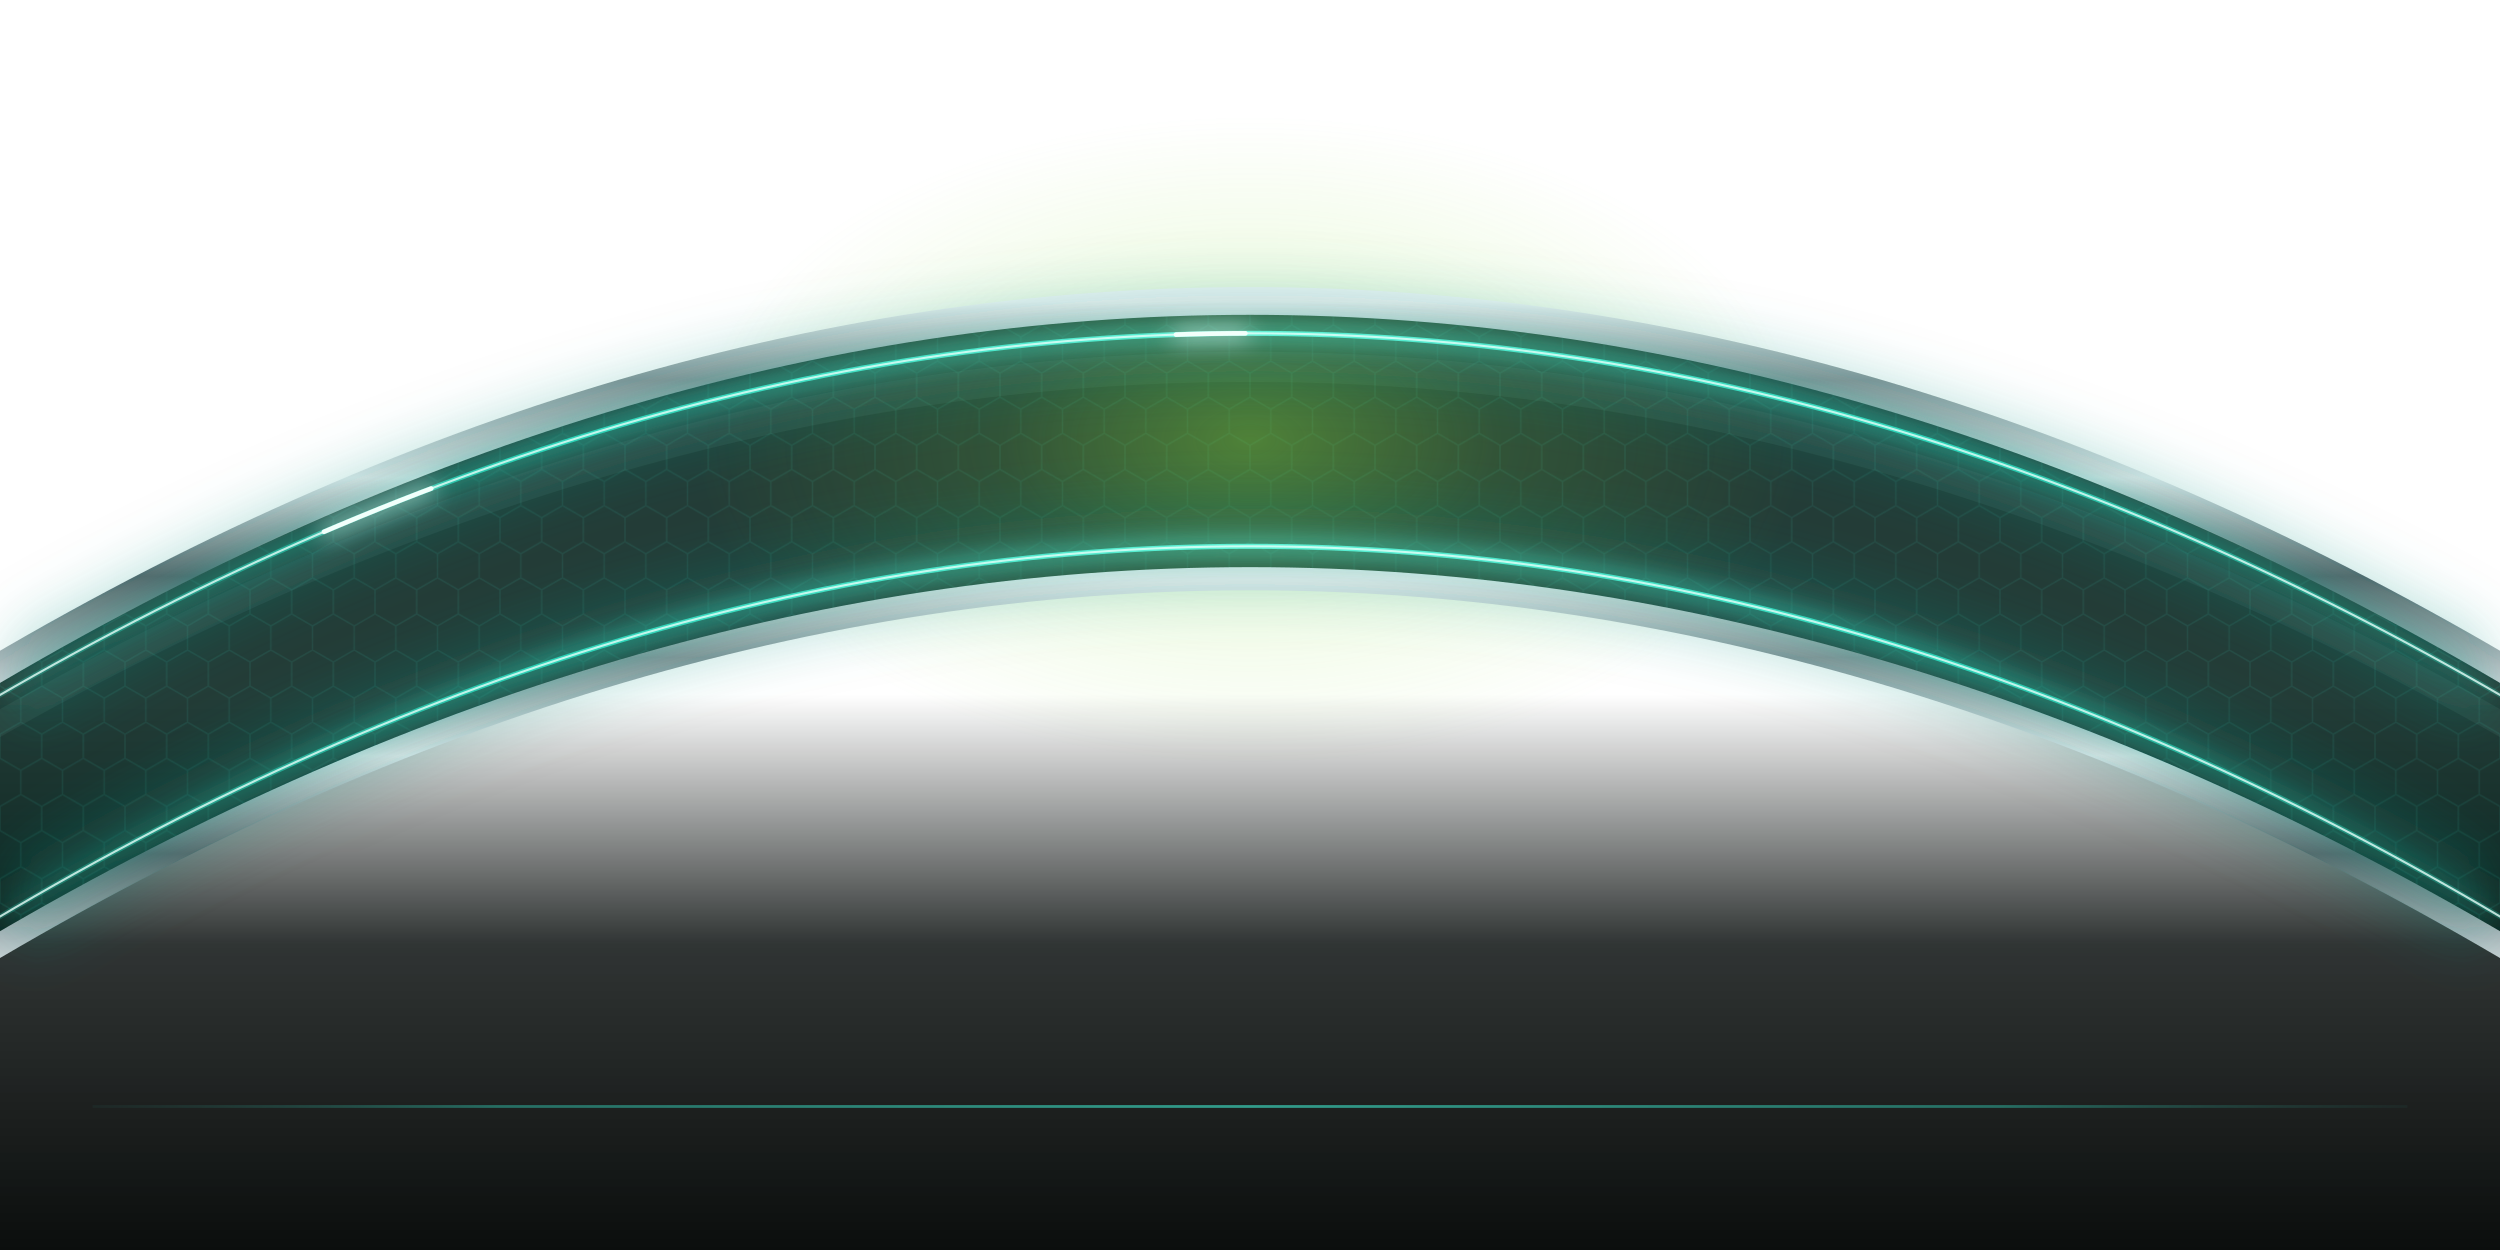
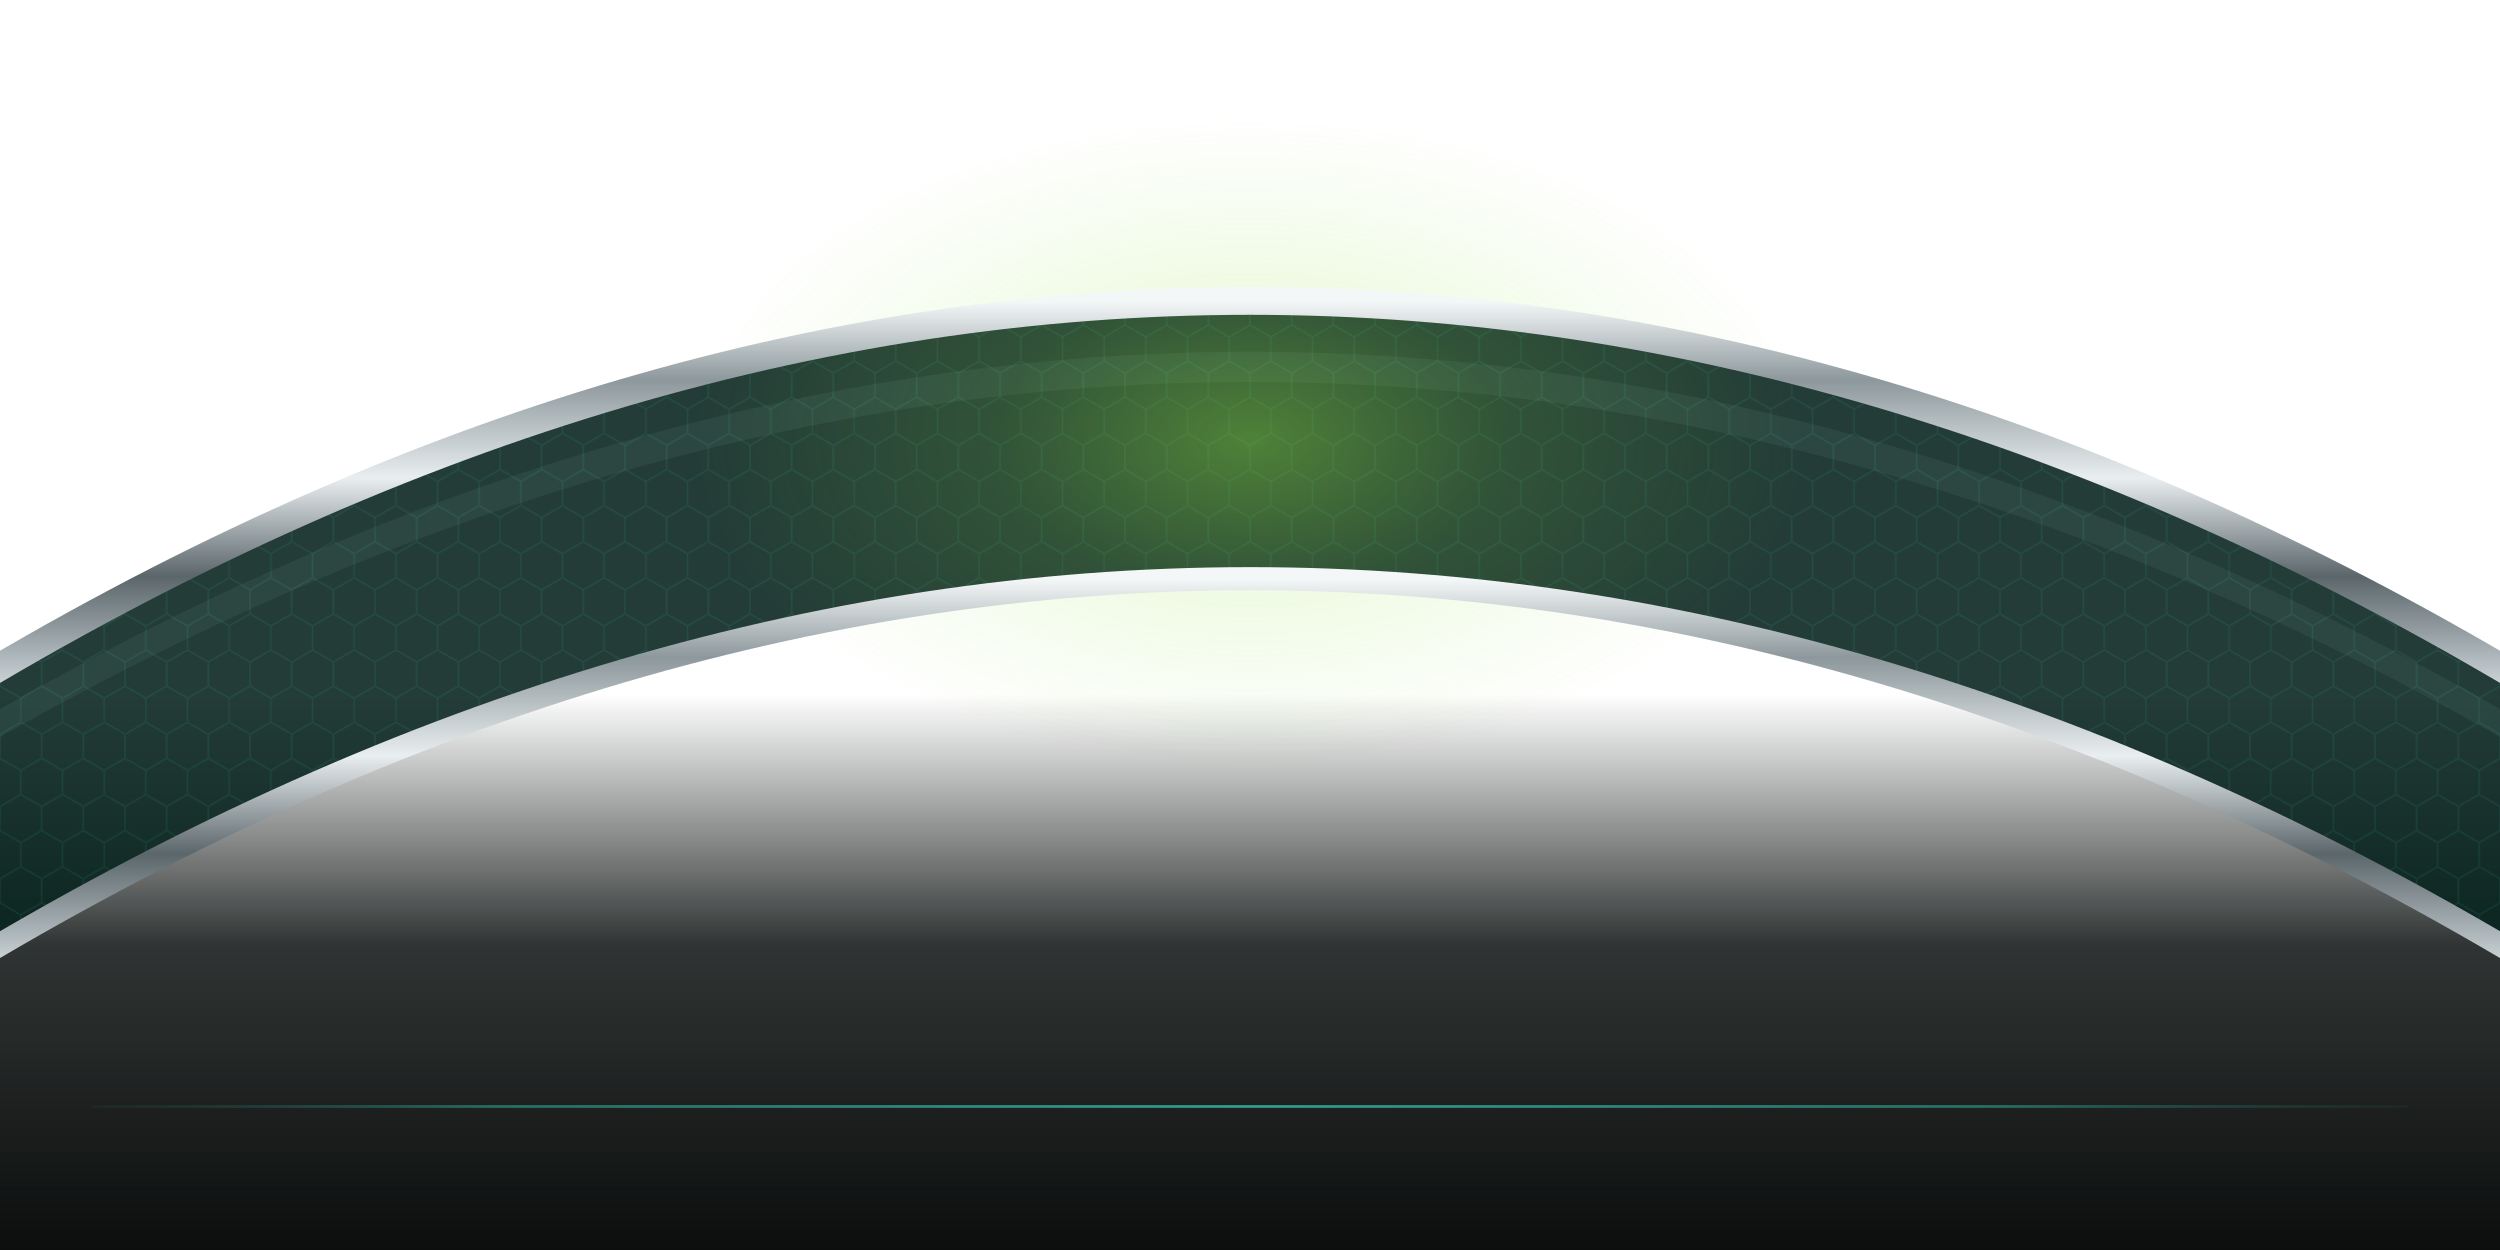
<svg xmlns="http://www.w3.org/2000/svg" width="1080" height="540" viewBox="0 0 1080 540">
  <defs>
    <filter id="halo" filterUnits="userSpaceOnUse" x="-100" y="-100" width="1280" height="740">
      <feGaussianBlur stdDeviation="5" />
    </filter>
    <filter id="haloLarge" filterUnits="userSpaceOnUse" x="-100" y="-100" width="1280" height="740">
      <feGaussianBlur stdDeviation="16" />
    </filter>
    <filter id="ombre" filterUnits="userSpaceOnUse" x="-100" y="-100" width="1280" height="740">
      <feGaussianBlur stdDeviation="14" />
    </filter>
    <linearGradient id="neon" gradientUnits="userSpaceOnUse" x1="0" y1="0" x2="1080" y2="0">
      <stop offset="0" stop-color="#2ad1b6" stop-opacity=".25" />
      <stop offset=".22" stop-color="#2ad1b6" />
      <stop offset=".5" stop-color="#5ff2d6" />
      <stop offset=".78" stop-color="#2ad1b6" />
      <stop offset="1" stop-color="#2ad1b6" stop-opacity=".25" />
    </linearGradient>
    <linearGradient id="filet" gradientUnits="userSpaceOnUse" x1="0" y1="0" x2="1080" y2="0">
      <stop offset="0" stop-color="#24504a" stop-opacity="0" />
      <stop offset=".2" stop-color="#2a8f80" />
      <stop offset=".5" stop-color="#3ad0b8" />
      <stop offset=".8" stop-color="#2a8f80" />
      <stop offset="1" stop-color="#24504a" stop-opacity="0" />
    </linearGradient>
    <linearGradient id="vert" gradientUnits="userSpaceOnUse" x1="300" y1="0" x2="780" y2="0">
      <stop offset="0" stop-color="#8be23a" stop-opacity="0" />
      <stop offset=".5" stop-color="#8be23a" />
      <stop offset="1" stop-color="#8be23a" stop-opacity="0" />
    </linearGradient>
    <linearGradient id="chrome" x1="0" y1="0" x2="0" y2="1">
      <stop offset="0" stop-color="#f4f7f8" />
      <stop offset=".2" stop-color="#8d989c" />
      <stop offset=".45" stop-color="#e9eef0" />
      <stop offset=".7" stop-color="#5b666b" />
      <stop offset="1" stop-color="#d5dde0" />
    </linearGradient>
    <linearGradient id="pied" x1="0" y1="0" x2="0" y2="1">
      <stop offset="0" stop-color="#030807" stop-opacity="0" />
      <stop offset=".45" stop-color="#030807" stop-opacity=".82" />
      <stop offset="1" stop-color="#010403" stop-opacity=".96" />
    </linearGradient>
    <radialGradient id="lueur">
      <stop offset="0" stop-color="#8be23a" stop-opacity=".42" />
      <stop offset=".45" stop-color="#8be23a" stop-opacity=".14" />
      <stop offset="1" stop-color="#8be23a" stop-opacity="0" />
    </radialGradient>
    <pattern id="trame" width="18" height="31.2" patternUnits="userSpaceOnUse">
      <path d="M9 0 L18 5.2 L18 15.6 L9 20.8 L0 15.6 L0 5.2 Z M9 20.8 L9 31.2" fill="none" stroke="#3ad0b8" stroke-width=".7" opacity=".1" />
    </pattern>
  </defs>
  <rect y="300" width="1080" height="240" fill="url(#pied)" />
  <path d="M 40,478 H 1040" stroke="url(#filet)" stroke-width="1.2" opacity=".7" />
  <path d="M -20,300 Q 540,-40 1100,300 L 1100,420 Q 540,80 -20,420 Z" fill="#06221c" opacity=".88" />
  <path d="M -20,300 Q 540,-40 1100,300 L 1100,420 Q 540,80 -20,420 Z" fill="url(#trame)" />
  <path d="M -20,318 Q 540,-14 1100,318 L 1100,330 Q 540,0 -20,330 Z" fill="#bff7ea" opacity=".06" />
  <ellipse cx="540" cy="190" rx="240" ry="140" fill="url(#lueur)" />
  <path d="M -20,300 Q 540,-40 1100,300" fill="none" stroke="url(#chrome)" stroke-width="12" />
  <path d="M -20,420 Q 540,80 1100,420" fill="none" stroke="url(#chrome)" stroke-width="10" />
-   <path d="M -20,312 Q 540,-24 1100,312" fill="none" stroke="#1c8f80" stroke-width="12" filter="url(#haloLarge)" opacity=".85" />
-   <path d="M -20,312 Q 540,-24 1100,312" fill="none" stroke="url(#neon)" stroke-width="4" filter="url(#halo)" />
-   <path d="M -20,312 Q 540,-24 1100,312" fill="none" stroke="url(#neon)" stroke-width="2.2" />
-   <path d="M -20,312 Q 540,-24 1100,312" fill="none" stroke="#e6fff9" stroke-width=".9" opacity=".8" />
-   <path d="M -20,312 Q 540,-24 1100,312" fill="none" stroke="#f2fffb" stroke-width="3.5" stroke-linecap="round" stroke-dasharray="0 180 50 330 30 2000" filter="url(#halo)" />
-   <path d="M -20,312 Q 540,-24 1100,312" fill="none" stroke="#f2fffb" stroke-width="2" stroke-linecap="round" stroke-dasharray="0 180 50 330 30 2000" />
-   <path d="M -20,408 Q 540,64 1100,408" fill="none" stroke="#1c8f80" stroke-width="12" filter="url(#haloLarge)" opacity=".85" />
-   <path d="M -20,408 Q 540,64 1100,408" fill="none" stroke="url(#neon)" stroke-width="4" filter="url(#halo)" />
-   <path d="M -20,408 Q 540,64 1100,408" fill="none" stroke="url(#neon)" stroke-width="2.2" />
-   <path d="M -20,408 Q 540,64 1100,408" fill="none" stroke="#e6fff9" stroke-width=".9" opacity=".8" />
</svg>
